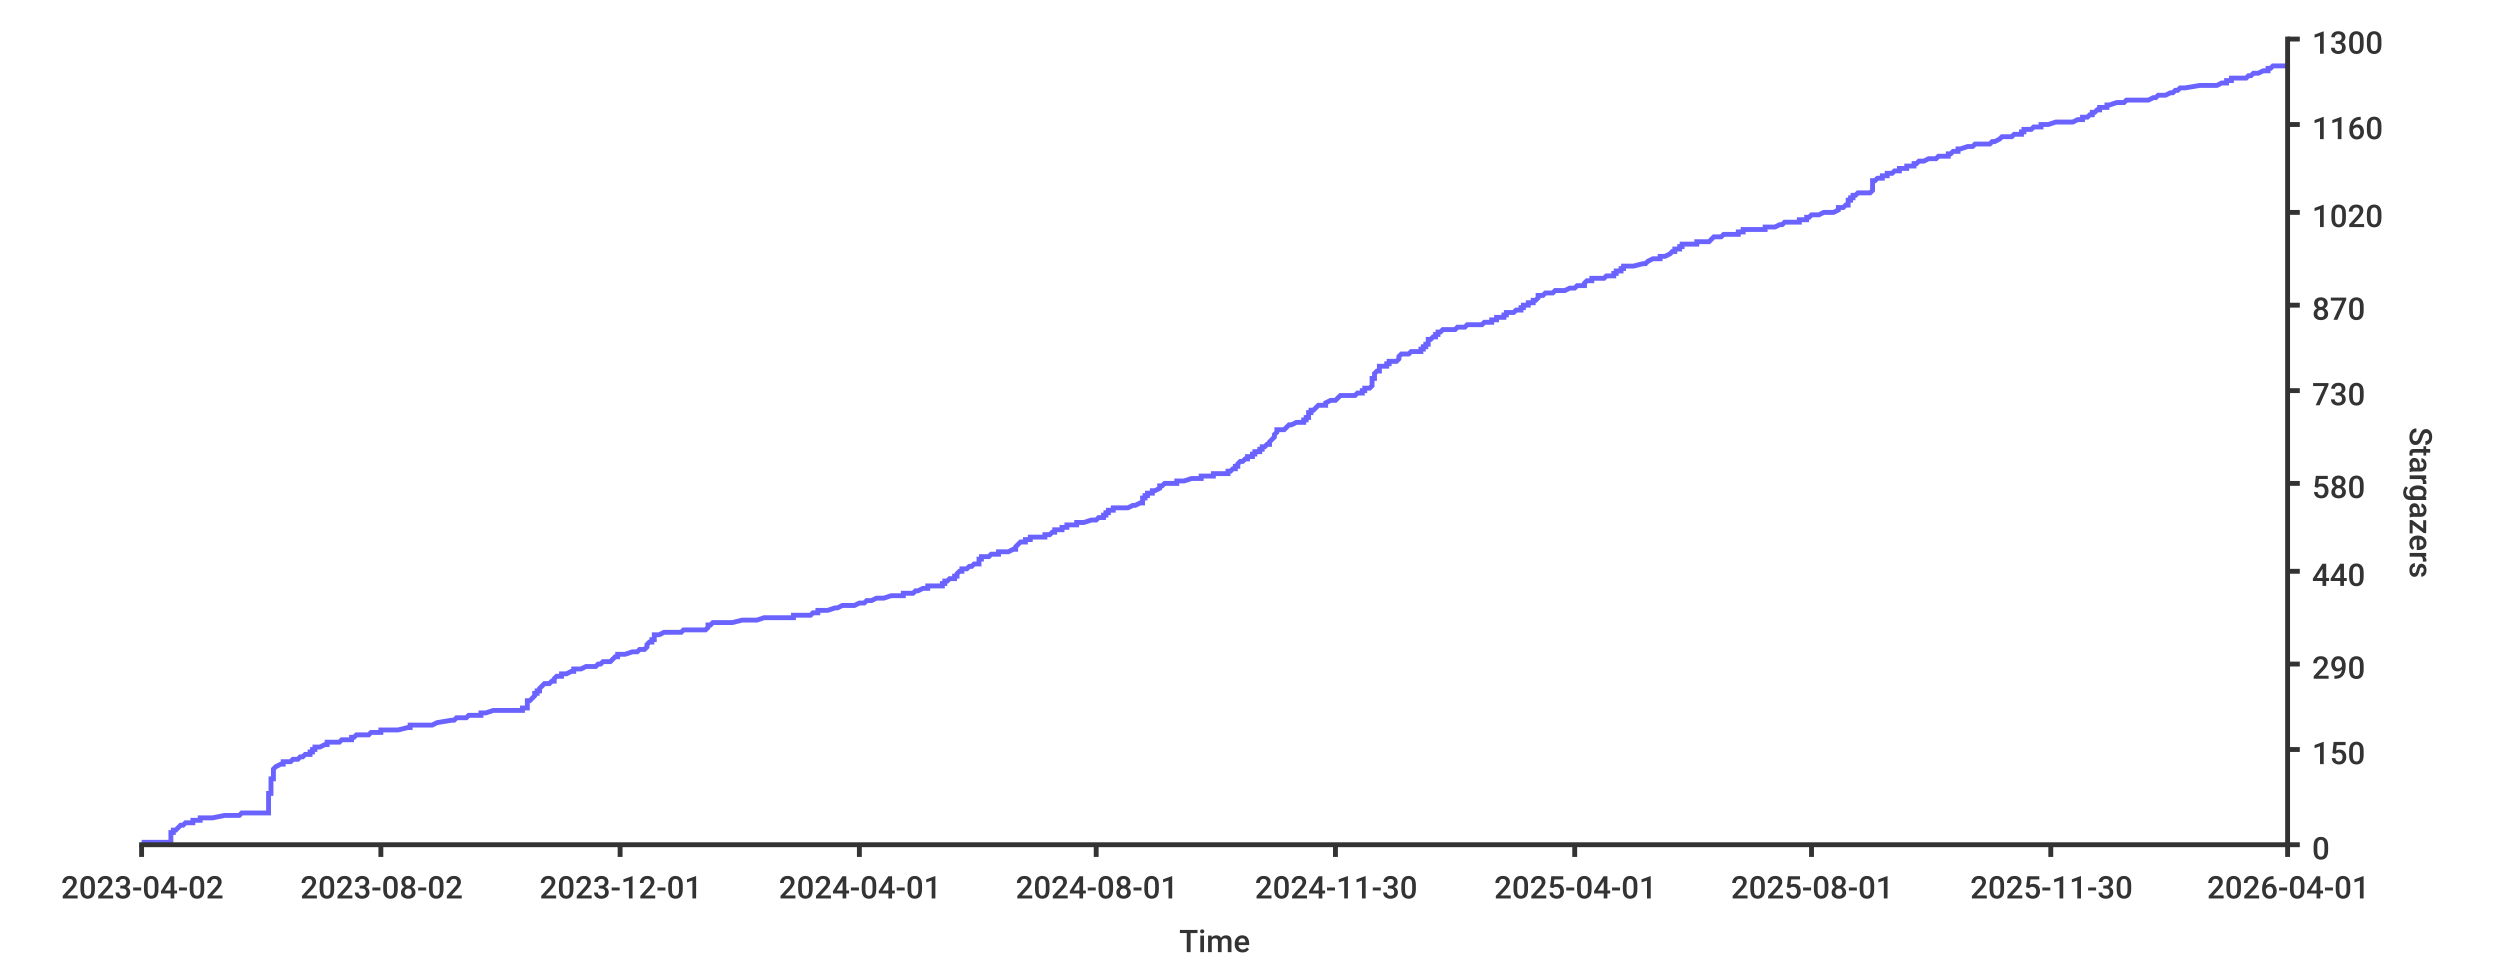
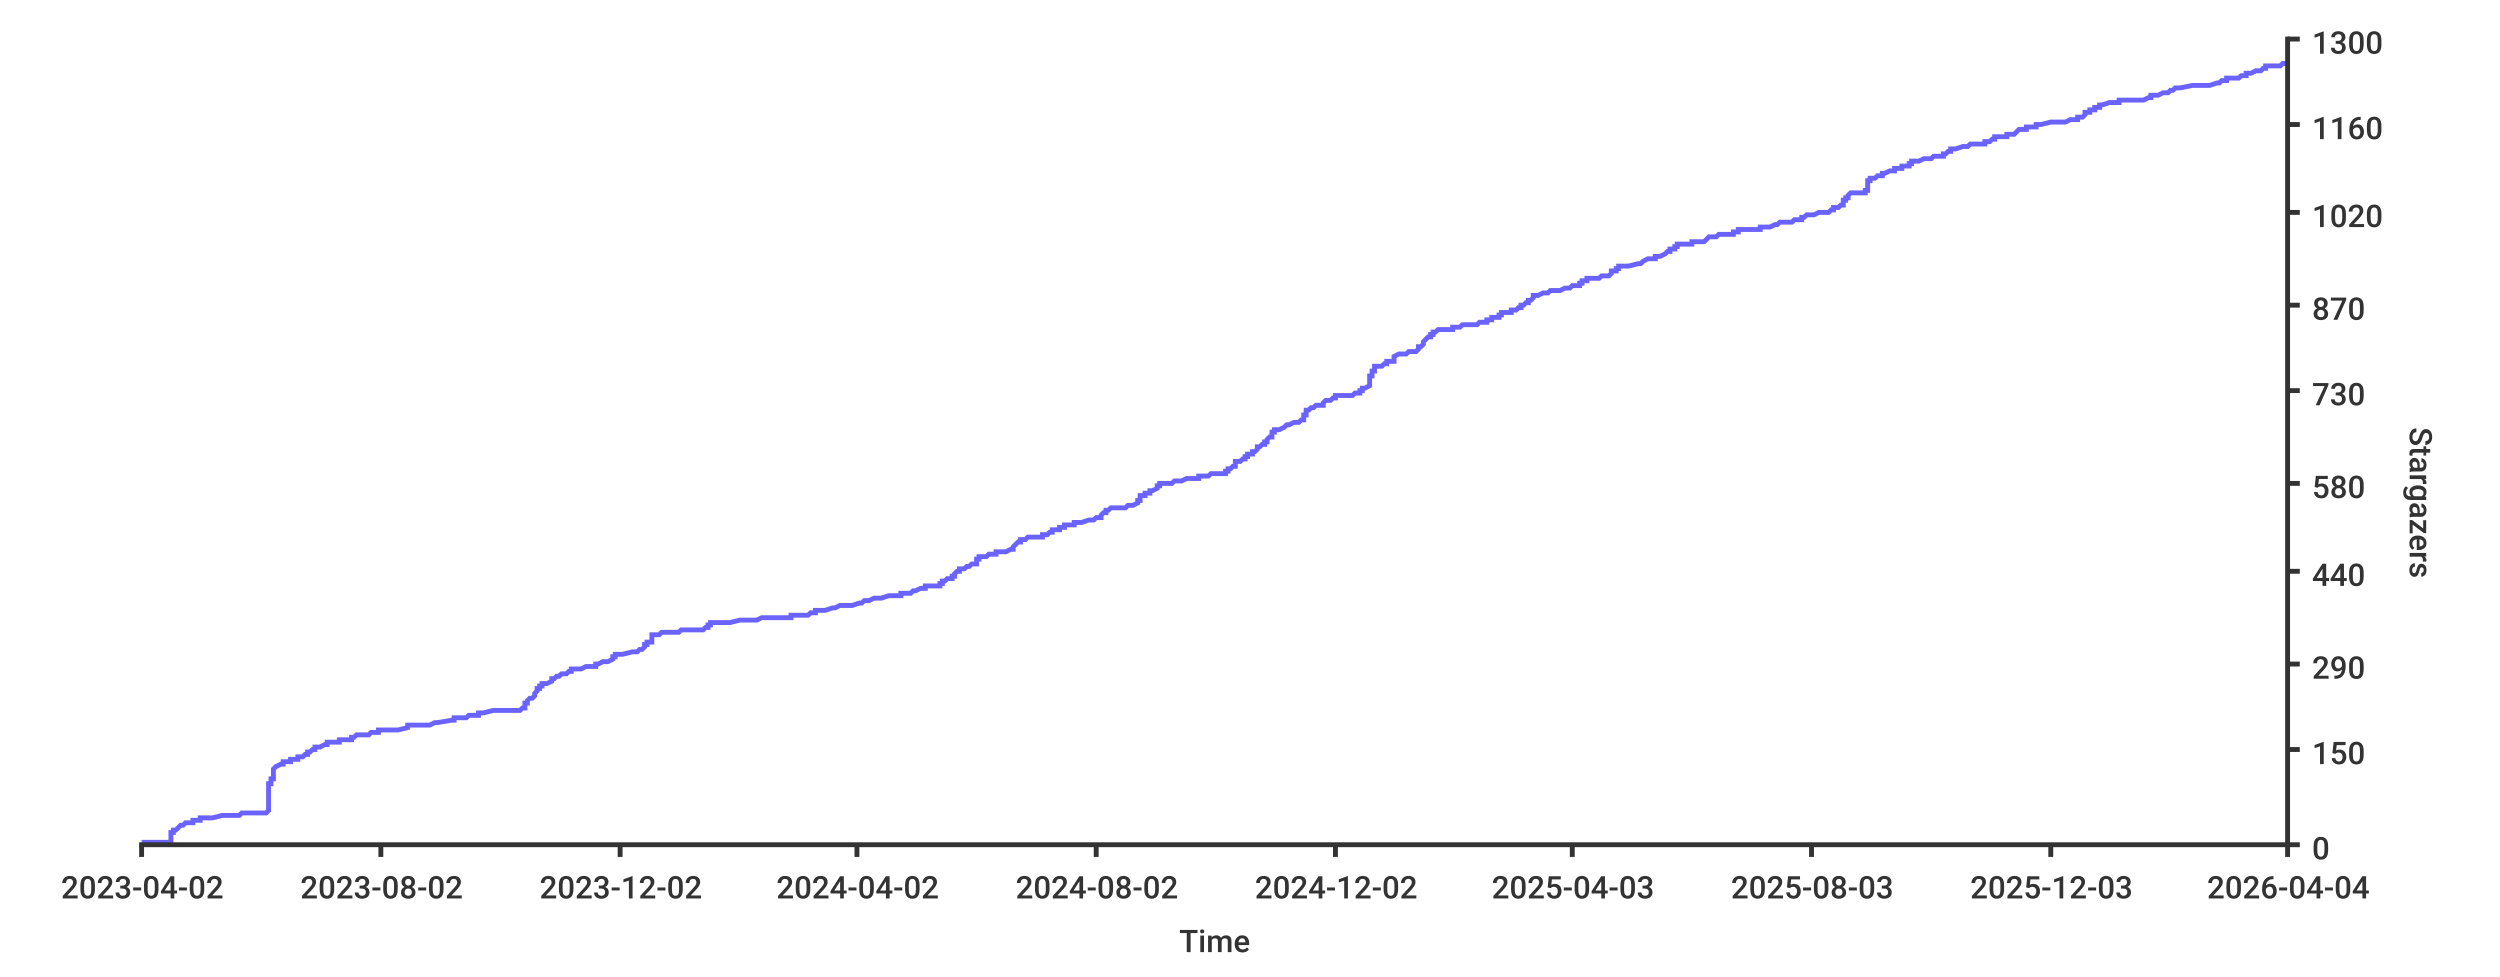
<svg xmlns="http://www.w3.org/2000/svg" width="1024px" height="400px">
  <style type="text/css">
path { fill: none; stroke: rgb(51,51,51); }
path.series { stroke: #6b63ff; }
rect.background { fill: rgb(255,255,255); stroke: none; }

text {
	stroke-width: 0;
	stroke: none;
	fill: rgba(51,51,51,1.0);
	font-size: 12.8px;
	font-family: 'Roboto Medium', sans-serif;
}
</style>
-   <rect y="0" width="1024px" height="400px" class="background" rx="8" x="0" />
-   <path stroke-width="2" class="series" d="M 58 345 L 60 345 L 70 345 L 70 344 L 70 344 L 70 344 L 70 344 L 70 343 L 70 343 L 70 343 L 70 343 L 70 342 L 70 342 L 70 342 L 70 342 L 70 341 L 70 341 L 71 341 L 71 341 L 71 340 L 71 340 L 71 340 L 72 340 L 73 339 L 73 339 L 73 339 L 73 339 L 74 338 L 75 338 L 75 338 L 75 338 L 76 337 L 79 337 L 79 337 L 79 337 L 79 336 L 79 336 L 81 336 L 82 336 L 82 335 L 84 335 L 86 335 L 87 335 L 92 334 L 93 334 L 95 334 L 98 334 L 99 333 L 108 333 L 108 333 L 110 333 L 110 332 L 110 332 L 110 332 L 110 332 L 110 331 L 110 331 L 110 331 L 110 331 L 110 330 L 110 330 L 110 330 L 110 330 L 110 329 L 110 329 L 110 329 L 110 328 L 110 328 L 110 328 L 110 328 L 110 327 L 110 327 L 110 327 L 110 327 L 110 326 L 110 326 L 110 326 L 110 326 L 110 325 L 110 325 L 111 325 L 111 325 L 111 324 L 111 324 L 111 324 L 111 324 L 111 323 L 111 323 L 111 323 L 111 323 L 111 322 L 111 322 L 111 322 L 111 322 L 111 321 L 111 321 L 111 321 L 111 321 L 111 320 L 111 320 L 111 320 L 111 320 L 111 319 L 112 319 L 112 319 L 112 319 L 112 318 L 112 318 L 112 318 L 112 318 L 112 317 L 112 317 L 112 317 L 112 317 L 112 316 L 112 316 L 112 316 L 112 316 L 112 315 L 112 315 L 112 315 L 112 315 L 113 314 L 113 314 L 113 314 L 113 314 L 115 313 L 115 313 L 115 313 L 116 313 L 116 312 L 118 312 L 119 312 L 120 311 L 121 311 L 121 311 L 122 311 L 123 310 L 123 310 L 124 310 L 124 310 L 125 309 L 126 309 L 126 309 L 127 309 L 127 308 L 127 308 L 127 308 L 128 308 L 128 307 L 128 307 L 129 307 L 129 307 L 129 306 L 130 306 L 131 306 L 131 306 L 133 305 L 133 305 L 134 305 L 134 305 L 134 304 L 135 304 L 136 304 L 139 304 L 140 303 L 140 303 L 144 303 L 144 303 L 144 302 L 144 302 L 144 302 L 145 302 L 146 301 L 147 301 L 147 301 L 151 301 L 152 300 L 153 300 L 155 300 L 156 300 L 156 299 L 156 299 L 159 299 L 163 299 L 167 298 L 167 298 L 167 298 L 168 298 L 168 297 L 174 297 L 176 297 L 177 297 L 179 296 L 179 296 L 179 296 L 185 295 L 185 295 L 186 295 L 186 295 L 187 294 L 189 294 L 190 294 L 191 294 L 192 293 L 196 293 L 196 293 L 197 293 L 197 292 L 197 292 L 197 292 L 199 292 L 202 291 L 210 291 L 212 291 L 214 291 L 214 290 L 216 290 L 216 290 L 216 290 L 216 289 L 216 289 L 216 289 L 216 289 L 216 288 L 216 288 L 216 288 L 216 288 L 216 287 L 216 287 L 216 287 L 217 287 L 218 286 L 218 286 L 218 286 L 218 286 L 219 285 L 219 285 L 219 285 L 219 285 L 219 284 L 219 284 L 219 284 L 220 284 L 220 283 L 220 283 L 221 283 L 221 283 L 221 282 L 221 282 L 221 282 L 221 282 L 222 281 L 222 281 L 222 281 L 222 281 L 223 280 L 224 280 L 224 280 L 225 280 L 226 279 L 226 279 L 227 279 L 227 278 L 227 278 L 227 278 L 227 278 L 228 277 L 228 277 L 230 277 L 230 277 L 230 276 L 231 276 L 232 276 L 232 276 L 234 275 L 234 275 L 234 275 L 235 275 L 235 274 L 238 274 L 238 274 L 238 274 L 240 273 L 242 273 L 244 273 L 244 273 L 245 272 L 245 272 L 245 272 L 246 272 L 247 271 L 249 271 L 250 271 L 250 271 L 251 270 L 251 270 L 251 270 L 251 270 L 252 269 L 252 269 L 252 269 L 253 269 L 253 268 L 253 268 L 253 268 L 256 268 L 259 267 L 259 267 L 259 267 L 261 267 L 262 266 L 263 266 L 263 266 L 264 266 L 265 265 L 265 265 L 265 265 L 265 265 L 265 264 L 265 264 L 265 264 L 265 264 L 266 263 L 267 263 L 267 263 L 267 262 L 267 262 L 268 262 L 268 262 L 268 261 L 268 261 L 268 261 L 268 261 L 268 260 L 268 260 L 268 260 L 270 260 L 272 259 L 272 259 L 273 259 L 279 259 L 280 258 L 282 258 L 283 258 L 289 258 L 290 257 L 290 257 L 290 257 L 290 257 L 290 256 L 290 256 L 290 256 L 291 256 L 292 255 L 297 255 L 298 255 L 300 255 L 304 254 L 307 254 L 309 254 L 310 254 L 313 253 L 313 253 L 319 253 L 325 253 L 325 252 L 329 252 L 329 252 L 332 252 L 333 251 L 335 251 L 335 251 L 335 251 L 335 250 L 337 250 L 338 250 L 339 250 L 342 249 L 342 249 L 343 249 L 343 249 L 345 248 L 347 248 L 348 248 L 350 248 L 352 247 L 353 247 L 353 247 L 354 247 L 355 246 L 355 246 L 357 246 L 359 245 L 360 245 L 362 245 L 362 245 L 365 244 L 366 244 L 367 244 L 370 244 L 370 243 L 373 243 L 374 243 L 374 243 L 375 242 L 375 242 L 376 242 L 376 242 L 378 241 L 380 241 L 380 241 L 380 241 L 380 240 L 385 240 L 385 240 L 386 240 L 386 239 L 386 239 L 387 239 L 387 239 L 387 238 L 387 238 L 388 238 L 388 238 L 389 237 L 390 237 L 390 237 L 391 237 L 391 236 L 391 236 L 391 236 L 392 236 L 392 235 L 392 235 L 392 235 L 392 235 L 393 234 L 393 234 L 394 234 L 394 234 L 394 233 L 395 233 L 395 233 L 396 233 L 397 232 L 397 232 L 397 232 L 398 232 L 399 231 L 399 231 L 399 231 L 401 231 L 401 230 L 401 230 L 401 230 L 401 229 L 401 229 L 401 229 L 402 229 L 402 228 L 403 228 L 405 228 L 405 228 L 406 227 L 406 227 L 408 227 L 409 227 L 409 226 L 410 226 L 412 226 L 413 226 L 415 225 L 415 225 L 416 225 L 416 225 L 416 224 L 416 224 L 416 224 L 416 224 L 417 223 L 417 223 L 417 223 L 417 223 L 418 222 L 419 222 L 419 222 L 420 222 L 420 221 L 421 221 L 422 221 L 422 221 L 422 220 L 423 220 L 424 220 L 428 220 L 428 219 L 428 219 L 429 219 L 430 219 L 431 218 L 432 218 L 432 218 L 432 218 L 432 217 L 433 217 L 435 217 L 435 217 L 435 216 L 436 216 L 437 216 L 437 216 L 437 215 L 437 215 L 439 215 L 441 215 L 441 214 L 444 214 L 444 214 L 444 214 L 447 213 L 447 213 L 449 213 L 450 212 L 451 212 L 452 212 L 452 212 L 452 211 L 453 211 L 453 211 L 453 211 L 453 210 L 453 210 L 453 210 L 454 210 L 454 209 L 454 209 L 455 209 L 456 209 L 456 208 L 459 208 L 459 208 L 462 208 L 464 207 L 464 207 L 464 207 L 465 207 L 467 206 L 467 206 L 467 206 L 468 206 L 468 205 L 468 205 L 468 205 L 468 205 L 468 204 L 468 204 L 468 204 L 469 204 L 469 203 L 469 203 L 469 203 L 470 203 L 470 202 L 471 202 L 471 202 L 472 202 L 472 201 L 472 201 L 472 201 L 473 201 L 475 200 L 475 200 L 475 200 L 475 200 L 475 199 L 476 199 L 476 199 L 476 199 L 477 198 L 478 198 L 480 198 L 482 198 L 482 197 L 483 197 L 485 197 L 488 196 L 488 196 L 490 196 L 492 196 L 492 195 L 493 195 L 496 195 L 497 195 L 497 194 L 497 194 L 497 194 L 503 194 L 503 193 L 504 193 L 504 193 L 504 193 L 505 192 L 505 192 L 506 192 L 506 192 L 506 191 L 506 191 L 507 191 L 507 191 L 507 190 L 507 190 L 507 190 L 507 190 L 508 189 L 508 189 L 509 189 L 509 189 L 510 188 L 510 188 L 510 188 L 511 188 L 511 187 L 512 187 L 512 187 L 513 187 L 513 186 L 513 186 L 513 186 L 514 186 L 514 185 L 515 185 L 515 185 L 516 185 L 516 184 L 517 184 L 517 184 L 517 184 L 517 183 L 517 183 L 518 183 L 518 183 L 519 182 L 519 182 L 519 182 L 520 182 L 520 181 L 520 181 L 520 181 L 520 181 L 521 180 L 521 180 L 521 180 L 522 179 L 522 179 L 522 179 L 522 179 L 522 178 L 522 178 L 522 178 L 522 178 L 523 177 L 523 177 L 523 177 L 523 177 L 523 176 L 523 176 L 525 176 L 526 176 L 527 175 L 527 175 L 527 175 L 527 175 L 528 174 L 529 174 L 529 174 L 529 174 L 531 173 L 533 173 L 533 173 L 534 173 L 534 172 L 534 172 L 535 172 L 535 172 L 535 171 L 535 171 L 535 171 L 536 171 L 536 170 L 536 170 L 536 170 L 536 170 L 536 169 L 536 169 L 536 169 L 537 169 L 537 168 L 537 168 L 537 168 L 538 168 L 539 167 L 539 167 L 539 167 L 539 167 L 540 166 L 540 166 L 541 166 L 543 166 L 543 165 L 543 165 L 543 165 L 543 165 L 545 164 L 546 164 L 547 164 L 548 163 L 548 163 L 548 163 L 548 163 L 549 162 L 552 162 L 553 162 L 555 162 L 556 161 L 557 161 L 558 161 L 558 161 L 558 160 L 559 160 L 559 160 L 559 160 L 559 159 L 560 159 L 560 159 L 561 159 L 562 158 L 562 158 L 562 158 L 562 158 L 562 157 L 562 157 L 562 157 L 562 157 L 562 156 L 562 156 L 562 156 L 562 156 L 562 155 L 562 155 L 563 155 L 563 155 L 563 154 L 563 154 L 563 154 L 563 154 L 563 153 L 563 153 L 563 153 L 563 153 L 564 152 L 564 152 L 564 152 L 565 152 L 565 151 L 565 151 L 565 151 L 565 151 L 565 150 L 566 150 L 567 150 L 568 150 L 568 149 L 568 149 L 569 149 L 569 149 L 569 148 L 570 148 L 571 148 L 572 148 L 573 147 L 573 147 L 573 147 L 573 146 L 573 146 L 573 146 L 573 146 L 574 145 L 575 145 L 575 145 L 577 145 L 578 144 L 579 144 L 581 144 L 582 144 L 582 143 L 582 143 L 582 143 L 583 143 L 583 142 L 583 142 L 583 142 L 584 142 L 584 141 L 584 141 L 585 141 L 585 141 L 585 140 L 585 140 L 585 140 L 585 140 L 585 139 L 585 139 L 586 139 L 586 139 L 587 138 L 587 138 L 587 138 L 588 138 L 588 137 L 588 137 L 588 137 L 589 137 L 589 136 L 589 136 L 590 136 L 590 136 L 591 135 L 593 135 L 594 135 L 596 135 L 597 134 L 598 134 L 600 134 L 600 134 L 601 133 L 603 133 L 606 133 L 607 133 L 608 132 L 609 132 L 610 132 L 611 132 L 611 131 L 612 131 L 613 131 L 613 130 L 614 130 L 615 130 L 616 130 L 616 129 L 616 129 L 617 129 L 617 129 L 617 128 L 618 128 L 620 128 L 620 128 L 621 127 L 622 127 L 622 127 L 623 127 L 623 126 L 624 126 L 624 126 L 624 126 L 624 125 L 625 125 L 626 125 L 626 125 L 626 124 L 627 124 L 627 124 L 628 124 L 628 123 L 629 123 L 629 123 L 629 123 L 630 122 L 630 122 L 630 122 L 630 122 L 630 121 L 630 121 L 631 121 L 632 121 L 633 120 L 634 120 L 636 120 L 636 120 L 637 119 L 638 119 L 640 119 L 641 119 L 643 118 L 644 118 L 644 118 L 645 118 L 646 117 L 648 117 L 649 117 L 649 117 L 649 116 L 649 116 L 649 116 L 649 116 L 650 115 L 651 115 L 652 115 L 652 115 L 652 114 L 652 114 L 657 114 L 658 113 L 658 113 L 659 113 L 661 113 L 661 112 L 661 112 L 662 112 L 662 112 L 662 111 L 663 111 L 664 111 L 664 111 L 664 110 L 664 110 L 665 110 L 665 110 L 665 109 L 667 109 L 669 109 L 669 109 L 673 108 L 673 108 L 673 108 L 674 108 L 675 107 L 675 107 L 675 107 L 675 107 L 677 106 L 678 106 L 679 106 L 680 106 L 680 105 L 680 105 L 681 105 L 682 105 L 684 104 L 684 104 L 684 104 L 684 104 L 685 103 L 685 103 L 685 103 L 686 103 L 686 102 L 686 102 L 687 102 L 688 102 L 688 101 L 689 101 L 689 101 L 689 101 L 689 100 L 689 100 L 692 100 L 695 100 L 695 99 L 698 99 L 698 99 L 700 99 L 701 98 L 701 98 L 701 98 L 702 97 L 703 97 L 704 97 L 705 97 L 706 96 L 709 96 L 712 96 L 712 96 L 712 95 L 713 95 L 713 95 L 714 95 L 714 94 L 714 94 L 721 94 L 723 94 L 723 93 L 724 93 L 725 93 L 727 93 L 729 92 L 729 92 L 729 92 L 730 92 L 731 91 L 735 91 L 736 91 L 737 91 L 737 90 L 739 90 L 740 90 L 740 90 L 740 89 L 740 89 L 741 89 L 741 89 L 742 88 L 744 88 L 745 88 L 745 88 L 747 87 L 750 87 L 751 87 L 751 87 L 753 86 L 753 86 L 753 86 L 753 86 L 753 85 L 754 85 L 754 85 L 755 85 L 756 84 L 756 84 L 757 84 L 757 84 L 757 83 L 757 83 L 757 83 L 757 83 L 757 82 L 758 82 L 758 82 L 758 82 L 758 81 L 758 81 L 759 81 L 759 80 L 759 80 L 759 80 L 760 80 L 761 79 L 765 79 L 765 79 L 766 79 L 767 78 L 767 78 L 767 78 L 767 78 L 767 77 L 767 77 L 767 77 L 767 77 L 767 76 L 767 76 L 767 76 L 767 76 L 767 75 L 767 75 L 767 75 L 767 75 L 767 74 L 768 74 L 768 74 L 768 74 L 769 73 L 769 73 L 769 73 L 771 73 L 771 72 L 772 72 L 772 72 L 773 72 L 773 71 L 774 71 L 774 71 L 775 71 L 776 70 L 777 70 L 778 70 L 778 70 L 778 69 L 779 69 L 779 69 L 781 69 L 781 68 L 782 68 L 783 68 L 784 68 L 784 67 L 784 67 L 785 67 L 785 67 L 786 66 L 787 66 L 787 66 L 788 66 L 790 65 L 793 65 L 793 65 L 794 64 L 797 64 L 798 64 L 798 64 L 798 63 L 799 63 L 799 63 L 799 63 L 800 62 L 801 62 L 802 62 L 802 62 L 802 61 L 802 61 L 803 61 L 803 61 L 806 60 L 807 60 L 807 60 L 808 60 L 809 59 L 810 59 L 814 59 L 815 59 L 816 58 L 816 58 L 816 58 L 817 58 L 819 57 L 819 57 L 819 57 L 819 57 L 820 56 L 820 56 L 823 56 L 824 56 L 825 55 L 827 55 L 828 55 L 828 55 L 828 54 L 828 54 L 828 54 L 829 54 L 829 53 L 831 53 L 831 53 L 832 53 L 833 52 L 833 52 L 833 52 L 836 52 L 836 51 L 838 51 L 838 51 L 839 51 L 842 50 L 845 50 L 848 50 L 849 50 L 851 49 L 852 49 L 852 49 L 853 49 L 853 48 L 855 48 L 855 48 L 856 47 L 856 47 L 857 47 L 857 47 L 857 46 L 858 46 L 858 46 L 858 46 L 859 45 L 860 45 L 860 45 L 860 45 L 860 44 L 861 44 L 862 44 L 863 44 L 863 43 L 863 43 L 863 43 L 864 43 L 867 42 L 867 42 L 868 42 L 870 42 L 871 41 L 873 41 L 879 41 L 880 41 L 882 40 L 883 40 L 883 40 L 883 40 L 884 39 L 885 39 L 886 39 L 887 39 L 889 38 L 889 38 L 890 38 L 890 38 L 891 37 L 891 37 L 892 37 L 892 37 L 893 36 L 895 36 L 895 36 L 895 36 L 901 35 L 905 35 L 905 35 L 908 35 L 910 34 L 910 34 L 911 34 L 912 34 L 912 33 L 913 33 L 913 33 L 914 33 L 914 32 L 918 32 L 920 32 L 921 31 L 921 31 L 922 31 L 922 31 L 923 30 L 923 30 L 923 30 L 925 30 L 927 29 L 928 29 L 928 29 L 929 29 L 929 28 L 930 28 L 930 28 L 930 28 L 931 27 L 933 27 L 935 27 L 937 27 L 937 26" />
+   <rect class="background" rx="8" x="0" y="0" width="1024px" height="400px" />
+   <path stroke-width="2" class="series" d="M 58 345 L 60 345 L 70 345 L 70 344 L 70 344 L 70 344 L 70 344 L 70 343 L 70 343 L 70 343 L 70 343 L 70 342 L 70 342 L 70 342 L 70 342 L 70 341 L 70 341 L 71 341 L 71 341 L 71 340 L 71 340 L 71 340 L 72 340 L 73 339 L 73 339 L 73 339 L 73 339 L 74 338 L 75 338 L 75 338 L 75 338 L 76 337 L 79 337 L 79 337 L 79 337 L 79 336 L 79 336 L 81 336 L 82 336 L 82 335 L 84 335 L 86 335 L 87 335 L 91 334 L 93 334 L 95 334 L 98 334 L 99 333 L 108 333 L 108 333 L 109 333 L 110 332 L 110 332 L 110 332 L 110 332 L 110 331 L 110 331 L 110 331 L 110 331 L 110 330 L 110 330 L 110 330 L 110 330 L 110 329 L 110 329 L 110 329 L 110 328 L 110 328 L 110 328 L 110 328 L 110 327 L 110 327 L 110 327 L 110 327 L 110 326 L 110 326 L 110 326 L 110 326 L 110 325 L 110 325 L 110 325 L 110 325 L 110 324 L 110 324 L 110 324 L 110 324 L 110 323 L 110 323 L 110 323 L 110 323 L 110 322 L 110 322 L 110 322 L 110 322 L 110 321 L 110 321 L 111 321 L 111 321 L 111 320 L 111 320 L 111 320 L 111 320 L 111 319 L 111 319 L 112 319 L 112 319 L 112 318 L 112 318 L 112 318 L 112 318 L 112 317 L 112 317 L 112 317 L 112 317 L 112 316 L 112 316 L 112 316 L 112 316 L 112 315 L 112 315 L 112 315 L 112 315 L 113 314 L 113 314 L 113 314 L 113 314 L 115 313 L 115 313 L 115 313 L 116 313 L 116 312 L 117 312 L 119 312 L 119 311 L 121 311 L 121 311 L 122 311 L 122 310 L 123 310 L 124 310 L 124 310 L 125 309 L 125 309 L 126 309 L 126 309 L 126 308 L 127 308 L 127 308 L 127 308 L 128 307 L 128 307 L 129 307 L 129 307 L 129 306 L 129 306 L 130 306 L 131 306 L 133 305 L 133 305 L 134 305 L 134 305 L 134 304 L 134 304 L 135 304 L 139 304 L 139 303 L 140 303 L 144 303 L 144 303 L 144 302 L 144 302 L 144 302 L 145 302 L 146 301 L 146 301 L 147 301 L 151 301 L 152 300 L 153 300 L 154 300 L 155 300 L 155 299 L 156 299 L 159 299 L 163 299 L 167 298 L 167 298 L 167 298 L 167 298 L 167 297 L 174 297 L 176 297 L 176 297 L 178 296 L 179 296 L 179 296 L 185 295 L 185 295 L 185 295 L 186 295 L 186 294 L 189 294 L 190 294 L 191 294 L 192 293 L 195 293 L 196 293 L 196 293 L 196 292 L 196 292 L 197 292 L 198 292 L 202 291 L 209 291 L 212 291 L 213 291 L 214 290 L 215 290 L 215 290 L 215 290 L 215 289 L 215 289 L 215 289 L 215 289 L 215 288 L 215 288 L 216 288 L 216 288 L 216 287 L 216 287 L 216 287 L 216 287 L 217 286 L 218 286 L 218 286 L 218 286 L 219 285 L 219 285 L 219 285 L 219 285 L 219 284 L 219 284 L 219 284 L 219 284 L 220 283 L 220 283 L 220 283 L 220 283 L 220 282 L 220 282 L 221 282 L 221 282 L 221 281 L 222 281 L 222 281 L 222 281 L 222 280 L 223 280 L 223 280 L 224 280 L 226 279 L 226 279 L 226 279 L 226 278 L 226 278 L 226 278 L 227 278 L 228 277 L 228 277 L 229 277 L 229 277 L 230 276 L 231 276 L 232 276 L 232 276 L 233 275 L 233 275 L 234 275 L 234 275 L 234 274 L 237 274 L 238 274 L 238 274 L 240 273 L 241 273 L 243 273 L 244 273 L 244 272 L 245 272 L 245 272 L 245 272 L 247 271 L 248 271 L 249 271 L 249 271 L 251 270 L 251 270 L 251 270 L 251 270 L 251 269 L 251 269 L 251 269 L 252 269 L 252 268 L 252 268 L 253 268 L 255 268 L 259 267 L 259 267 L 259 267 L 261 267 L 262 266 L 262 266 L 263 266 L 263 266 L 264 265 L 264 265 L 264 265 L 264 265 L 264 264 L 264 264 L 265 264 L 265 264 L 265 263 L 267 263 L 267 263 L 267 262 L 267 262 L 267 262 L 267 262 L 267 261 L 267 261 L 267 261 L 267 261 L 267 260 L 267 260 L 267 260 L 270 260 L 271 259 L 271 259 L 272 259 L 278 259 L 279 258 L 281 258 L 283 258 L 288 258 L 289 257 L 289 257 L 289 257 L 290 257 L 290 256 L 290 256 L 290 256 L 291 256 L 291 255 L 296 255 L 297 255 L 299 255 L 303 254 L 306 254 L 308 254 L 310 254 L 312 253 L 312 253 L 318 253 L 324 253 L 324 252 L 328 252 L 328 252 L 331 252 L 332 251 L 334 251 L 334 251 L 334 251 L 334 250 L 336 250 L 337 250 L 338 250 L 341 249 L 341 249 L 342 249 L 342 249 L 344 248 L 347 248 L 347 248 L 349 248 L 352 247 L 352 247 L 352 247 L 353 247 L 354 246 L 354 246 L 356 246 L 358 245 L 359 245 L 361 245 L 361 245 L 364 244 L 365 244 L 366 244 L 369 244 L 369 243 L 372 243 L 373 243 L 373 243 L 374 242 L 374 242 L 375 242 L 375 242 L 377 241 L 379 241 L 379 241 L 379 241 L 379 240 L 384 240 L 384 240 L 385 240 L 385 239 L 385 239 L 386 239 L 386 239 L 386 238 L 386 238 L 387 238 L 387 238 L 388 237 L 389 237 L 389 237 L 390 237 L 390 236 L 390 236 L 390 236 L 391 236 L 391 235 L 391 235 L 391 235 L 391 235 L 392 234 L 392 234 L 393 234 L 393 234 L 393 233 L 394 233 L 394 233 L 395 233 L 396 232 L 396 232 L 396 232 L 397 232 L 398 231 L 398 231 L 398 231 L 400 231 L 400 230 L 400 230 L 400 230 L 400 229 L 400 229 L 400 229 L 401 229 L 401 228 L 402 228 L 404 228 L 404 228 L 405 227 L 405 227 L 407 227 L 408 227 L 408 226 L 409 226 L 411 226 L 412 226 L 414 225 L 414 225 L 414 225 L 415 225 L 415 224 L 415 224 L 415 224 L 415 224 L 416 223 L 416 223 L 416 223 L 416 223 L 417 222 L 418 222 L 418 222 L 418 222 L 418 221 L 420 221 L 420 221 L 420 221 L 421 220 L 422 220 L 423 220 L 427 220 L 427 219 L 427 219 L 427 219 L 429 219 L 430 218 L 430 218 L 430 218 L 431 218 L 431 217 L 432 217 L 434 217 L 434 217 L 434 216 L 434 216 L 436 216 L 436 216 L 436 215 L 436 215 L 438 215 L 440 215 L 440 214 L 443 214 L 443 214 L 443 214 L 446 213 L 446 213 L 448 213 L 449 212 L 450 212 L 451 212 L 451 212 L 451 211 L 451 211 L 451 211 L 451 211 L 452 210 L 452 210 L 452 210 L 453 210 L 453 209 L 453 209 L 454 209 L 454 209 L 455 208 L 458 208 L 458 208 L 461 208 L 462 207 L 463 207 L 463 207 L 464 207 L 466 206 L 466 206 L 466 206 L 466 206 L 466 205 L 466 205 L 467 205 L 467 205 L 467 204 L 467 204 L 467 204 L 467 204 L 467 203 L 468 203 L 468 203 L 469 203 L 469 202 L 470 202 L 470 202 L 471 202 L 471 201 L 471 201 L 471 201 L 472 201 L 474 200 L 474 200 L 474 200 L 474 200 L 474 199 L 475 199 L 475 199 L 475 199 L 475 198 L 477 198 L 478 198 L 480 198 L 481 197 L 482 197 L 484 197 L 486 196 L 487 196 L 488 196 L 491 196 L 491 195 L 491 195 L 494 195 L 495 195 L 496 194 L 496 194 L 496 194 L 502 194 L 502 193 L 502 193 L 502 193 L 503 193 L 503 192 L 504 192 L 504 192 L 504 192 L 505 191 L 505 191 L 505 191 L 506 191 L 506 190 L 506 190 L 506 190 L 506 190 L 506 189 L 506 189 L 507 189 L 508 189 L 509 188 L 509 188 L 509 188 L 510 188 L 510 187 L 511 187 L 511 187 L 511 187 L 511 186 L 512 186 L 512 186 L 513 186 L 513 185 L 514 185 L 514 185 L 514 185 L 515 184 L 515 184 L 515 184 L 515 184 L 515 183 L 516 183 L 516 183 L 516 183 L 517 182 L 517 182 L 518 182 L 518 182 L 518 181 L 518 181 L 518 181 L 519 181 L 519 180 L 519 180 L 519 180 L 520 179 L 520 179 L 520 179 L 521 179 L 521 178 L 521 178 L 521 178 L 521 178 L 521 177 L 522 177 L 522 177 L 522 177 L 522 176 L 522 176 L 523 176 L 524 176 L 526 175 L 526 175 L 526 175 L 526 175 L 527 174 L 527 174 L 528 174 L 528 174 L 530 173 L 531 173 L 531 173 L 532 173 L 533 172 L 533 172 L 534 172 L 534 172 L 534 171 L 534 171 L 534 171 L 534 171 L 534 170 L 534 170 L 534 170 L 535 170 L 535 169 L 535 169 L 535 169 L 535 169 L 535 168 L 536 168 L 536 168 L 536 168 L 537 167 L 538 167 L 538 167 L 538 167 L 539 166 L 539 166 L 539 166 L 542 166 L 542 165 L 542 165 L 542 165 L 542 165 L 543 164 L 545 164 L 545 164 L 546 163 L 546 163 L 546 163 L 547 163 L 547 162 L 550 162 L 552 162 L 554 162 L 555 161 L 555 161 L 556 161 L 557 161 L 557 160 L 557 160 L 557 160 L 558 160 L 558 159 L 558 159 L 558 159 L 559 159 L 561 158 L 561 158 L 561 158 L 561 158 L 561 157 L 561 157 L 561 157 L 561 157 L 561 156 L 561 156 L 561 156 L 561 156 L 561 155 L 561 155 L 561 155 L 561 155 L 561 154 L 562 154 L 562 154 L 562 154 L 562 153 L 562 153 L 562 153 L 562 153 L 562 152 L 562 152 L 562 152 L 563 152 L 563 151 L 563 151 L 563 151 L 563 151 L 563 150 L 564 150 L 565 150 L 566 150 L 567 149 L 567 149 L 568 149 L 568 149 L 568 148 L 568 148 L 570 148 L 571 148 L 571 147 L 571 147 L 571 147 L 571 146 L 571 146 L 571 146 L 571 146 L 573 145 L 573 145 L 573 145 L 576 145 L 577 144 L 578 144 L 579 144 L 580 144 L 581 143 L 581 143 L 581 143 L 581 143 L 581 142 L 582 142 L 582 142 L 582 142 L 583 141 L 583 141 L 583 141 L 583 141 L 583 140 L 583 140 L 583 140 L 583 140 L 584 139 L 584 139 L 584 139 L 584 139 L 585 138 L 585 138 L 586 138 L 586 138 L 586 137 L 586 137 L 587 137 L 587 137 L 587 136 L 587 136 L 588 136 L 588 136 L 589 135 L 592 135 L 593 135 L 595 135 L 595 134 L 596 134 L 598 134 L 598 134 L 599 133 L 601 133 L 605 133 L 605 133 L 606 132 L 607 132 L 609 132 L 609 132 L 609 131 L 611 131 L 611 131 L 611 130 L 612 130 L 613 130 L 614 130 L 614 129 L 615 129 L 615 129 L 615 129 L 615 128 L 616 128 L 618 128 L 619 128 L 619 127 L 620 127 L 620 127 L 621 127 L 622 126 L 622 126 L 622 126 L 623 126 L 623 125 L 623 125 L 624 125 L 624 125 L 625 124 L 625 124 L 626 124 L 626 124 L 626 123 L 627 123 L 627 123 L 627 123 L 628 122 L 628 122 L 628 122 L 628 122 L 628 121 L 628 121 L 629 121 L 630 121 L 632 120 L 632 120 L 634 120 L 634 120 L 635 119 L 636 119 L 638 119 L 639 119 L 641 118 L 642 118 L 643 118 L 643 118 L 644 117 L 646 117 L 647 117 L 647 117 L 647 116 L 647 116 L 647 116 L 648 116 L 648 115 L 649 115 L 650 115 L 650 115 L 650 114 L 651 114 L 655 114 L 656 113 L 656 113 L 658 113 L 659 113 L 660 112 L 660 112 L 660 112 L 660 112 L 660 111 L 661 111 L 662 111 L 662 111 L 662 110 L 663 110 L 663 110 L 663 110 L 663 109 L 665 109 L 667 109 L 667 109 L 671 108 L 671 108 L 671 108 L 672 108 L 673 107 L 673 107 L 673 107 L 673 107 L 675 106 L 676 106 L 678 106 L 678 106 L 678 105 L 678 105 L 679 105 L 680 105 L 682 104 L 682 104 L 682 104 L 682 104 L 683 103 L 683 103 L 683 103 L 684 103 L 684 102 L 684 102 L 685 102 L 686 102 L 686 101 L 687 101 L 687 101 L 687 101 L 687 100 L 688 100 L 690 100 L 693 100 L 693 99 L 696 99 L 696 99 L 698 99 L 699 98 L 699 98 L 699 98 L 700 97 L 701 97 L 702 97 L 703 97 L 704 96 L 706 96 L 710 96 L 710 96 L 710 95 L 711 95 L 711 95 L 712 95 L 712 94 L 712 94 L 719 94 L 721 94 L 721 93 L 722 93 L 723 93 L 725 93 L 727 92 L 727 92 L 727 92 L 728 92 L 729 91 L 733 91 L 734 91 L 734 91 L 735 90 L 737 90 L 738 90 L 738 90 L 738 89 L 738 89 L 739 89 L 739 89 L 740 88 L 742 88 L 743 88 L 743 88 L 745 87 L 748 87 L 749 87 L 749 87 L 750 86 L 751 86 L 751 86 L 751 86 L 751 85 L 751 85 L 751 85 L 753 85 L 754 84 L 754 84 L 754 84 L 755 84 L 755 83 L 755 83 L 755 83 L 755 83 L 755 82 L 755 82 L 756 82 L 756 82 L 756 81 L 756 81 L 757 81 L 757 80 L 757 80 L 757 80 L 757 80 L 758 79 L 762 79 L 763 79 L 764 79 L 764 78 L 764 78 L 764 78 L 765 78 L 765 77 L 765 77 L 765 77 L 765 77 L 765 76 L 765 76 L 765 76 L 765 76 L 765 75 L 765 75 L 765 75 L 765 75 L 765 74 L 766 74 L 766 74 L 766 74 L 766 73 L 767 73 L 767 73 L 768 73 L 769 72 L 770 72 L 770 72 L 771 72 L 771 71 L 772 71 L 772 71 L 772 71 L 774 70 L 775 70 L 775 70 L 776 70 L 776 69 L 777 69 L 777 69 L 779 69 L 779 68 L 780 68 L 780 68 L 782 68 L 782 67 L 782 67 L 783 67 L 783 67 L 783 66 L 784 66 L 785 66 L 786 66 L 788 65 L 791 65 L 791 65 L 792 64 L 795 64 L 795 64 L 796 64 L 796 63 L 796 63 L 796 63 L 797 63 L 798 62 L 799 62 L 799 62 L 799 62 L 799 61 L 800 61 L 800 61 L 801 61 L 804 60 L 804 60 L 805 60 L 806 60 L 807 59 L 807 59 L 812 59 L 813 59 L 813 58 L 814 58 L 814 58 L 815 58 L 816 57 L 817 57 L 817 57 L 817 57 L 817 56 L 817 56 L 820 56 L 822 56 L 822 55 L 824 55 L 825 55 L 825 55 L 826 54 L 826 54 L 826 54 L 826 54 L 827 53 L 828 53 L 828 53 L 830 53 L 830 52 L 830 52 L 831 52 L 834 52 L 834 51 L 835 51 L 835 51 L 836 51 L 840 50 L 842 50 L 846 50 L 846 50 L 848 49 L 850 49 L 850 49 L 851 49 L 851 48 L 853 48 L 853 48 L 854 47 L 854 47 L 854 47 L 854 47 L 854 46 L 856 46 L 856 46 L 856 46 L 856 45 L 857 45 L 858 45 L 858 45 L 858 44 L 859 44 L 859 44 L 860 44 L 860 43 L 860 43 L 860 43 L 861 43 L 864 42 L 865 42 L 865 42 L 868 42 L 868 41 L 871 41 L 877 41 L 878 41 L 880 40 L 880 40 L 881 40 L 881 40 L 881 39 L 883 39 L 884 39 L 884 39 L 886 38 L 887 38 L 887 38 L 888 38 L 889 37 L 889 37 L 889 37 L 890 37 L 891 36 L 892 36 L 892 36 L 893 36 L 898 35 L 902 35 L 902 35 L 905 35 L 908 34 L 908 34 L 908 34 L 909 34 L 910 33 L 910 33 L 911 33 L 912 33 L 912 32 L 915 32 L 917 32 L 918 31 L 919 31 L 919 31 L 920 31 L 920 30 L 920 30 L 920 30 L 922 30 L 924 29 L 925 29 L 926 29 L 926 29 L 927 28 L 927 28 L 927 28 L 928 28 L 928 27 L 930 27 L 932 27 L 934 27 L 935 26 L 937 26 L 937 26" />
  <path stroke-width="2" d="M 937 346 L 937 15" />
  <path stroke-width="2" d="M 937 346 L 942 346" />
  <text x="947" y="352">0</text>
-   <path d="M 937 307 L 942 307" stroke-width="2" />
+   <path stroke-width="2" d="M 937 307 L 942 307" />
  <text x="947" y="313">150</text>
-   <path d="M 937 272 L 942 272" stroke-width="2" />
+   <path stroke-width="2" d="M 937 272 L 942 272" />
  <text x="947" y="278">290</text>
  <path stroke-width="2" d="M 937 234 L 942 234" />
  <text x="947" y="240">440</text>
-   <path stroke-width="2" d="M 937 198 L 942 198" />
+   <path d="M 937 198 L 942 198" stroke-width="2" />
  <text y="204" x="947">580</text>
  <path stroke-width="2" d="M 937 160 L 942 160" />
  <text x="947" y="166">730</text>
  <path stroke-width="2" d="M 937 125 L 942 125" />
  <text x="947" y="131">870</text>
  <path stroke-width="2" d="M 937 87 L 942 87" />
-   <text y="93" x="947">1020</text>
+   <text x="947" y="93">1020</text>
  <path stroke-width="2" d="M 937 51 L 942 51" />
  <text x="947" y="57">1160</text>
  <path stroke-width="2" d="M 937 16 L 942 16" />
  <text x="947" y="22">1300</text>
-   <text y="175" transform="rotate(90.00,987,175)" x="987">Stargazers</text>
-   <path d="M 57 346 L 937 346" stroke-width="2" />
+   <text x="987" y="175" transform="rotate(90.00,987,175)">Stargazers</text>
+   <path stroke-width="2" d="M 57 346 L 937 346" />
  <path stroke-width="2" d="M 58 346 L 58 351" />
  <text x="25" y="368">2023-04-02</text>
  <path stroke-width="2" d="M 156 346 L 156 351" />
  <text x="123" y="368">2023-08-02</text>
-   <path stroke-width="2" d="M 254 346 L 254 351" />
-   <text x="221" y="368">2023-12-01</text>
-   <path stroke-width="2" d="M 352 346 L 352 351" />
-   <text x="319" y="368">2024-04-01</text>
+   <path d="M 254 346 L 254 351" stroke-width="2" />
+   <text x="221" y="368">2023-12-02</text>
+   <path stroke-width="2" d="M 351 346 L 351 351" />
+   <text x="318" y="368">2024-04-02</text>
  <path stroke-width="2" d="M 449 346 L 449 351" />
-   <text y="368" x="416">2024-08-01</text>
+   <text x="416" y="368">2024-08-02</text>
  <path stroke-width="2" d="M 547 346 L 547 351" />
-   <text x="514" y="368">2024-11-30</text>
-   <path stroke-width="2" d="M 645 346 L 645 351" />
-   <text x="612" y="368">2025-04-01</text>
+   <text x="514" y="368">2024-12-02</text>
+   <path d="M 644 346 L 644 351" stroke-width="2" />
+   <text x="611" y="368">2025-04-03</text>
  <path stroke-width="2" d="M 742 346 L 742 351" />
-   <text y="368" x="709">2025-08-01</text>
-   <path d="M 840 346 L 840 351" stroke-width="2" />
-   <text x="807" y="368">2025-11-30</text>
+   <text x="709" y="368">2025-08-03</text>
+   <path stroke-width="2" d="M 840 346 L 840 351" />
+   <text y="368" x="807">2025-12-03</text>
  <path stroke-width="2" d="M 937 346 L 937 351" />
-   <text x="904" y="368">2026-04-01</text>
+   <text x="904" y="368">2026-04-04</text>
  <text x="483" y="390">Time</text>
</svg>
